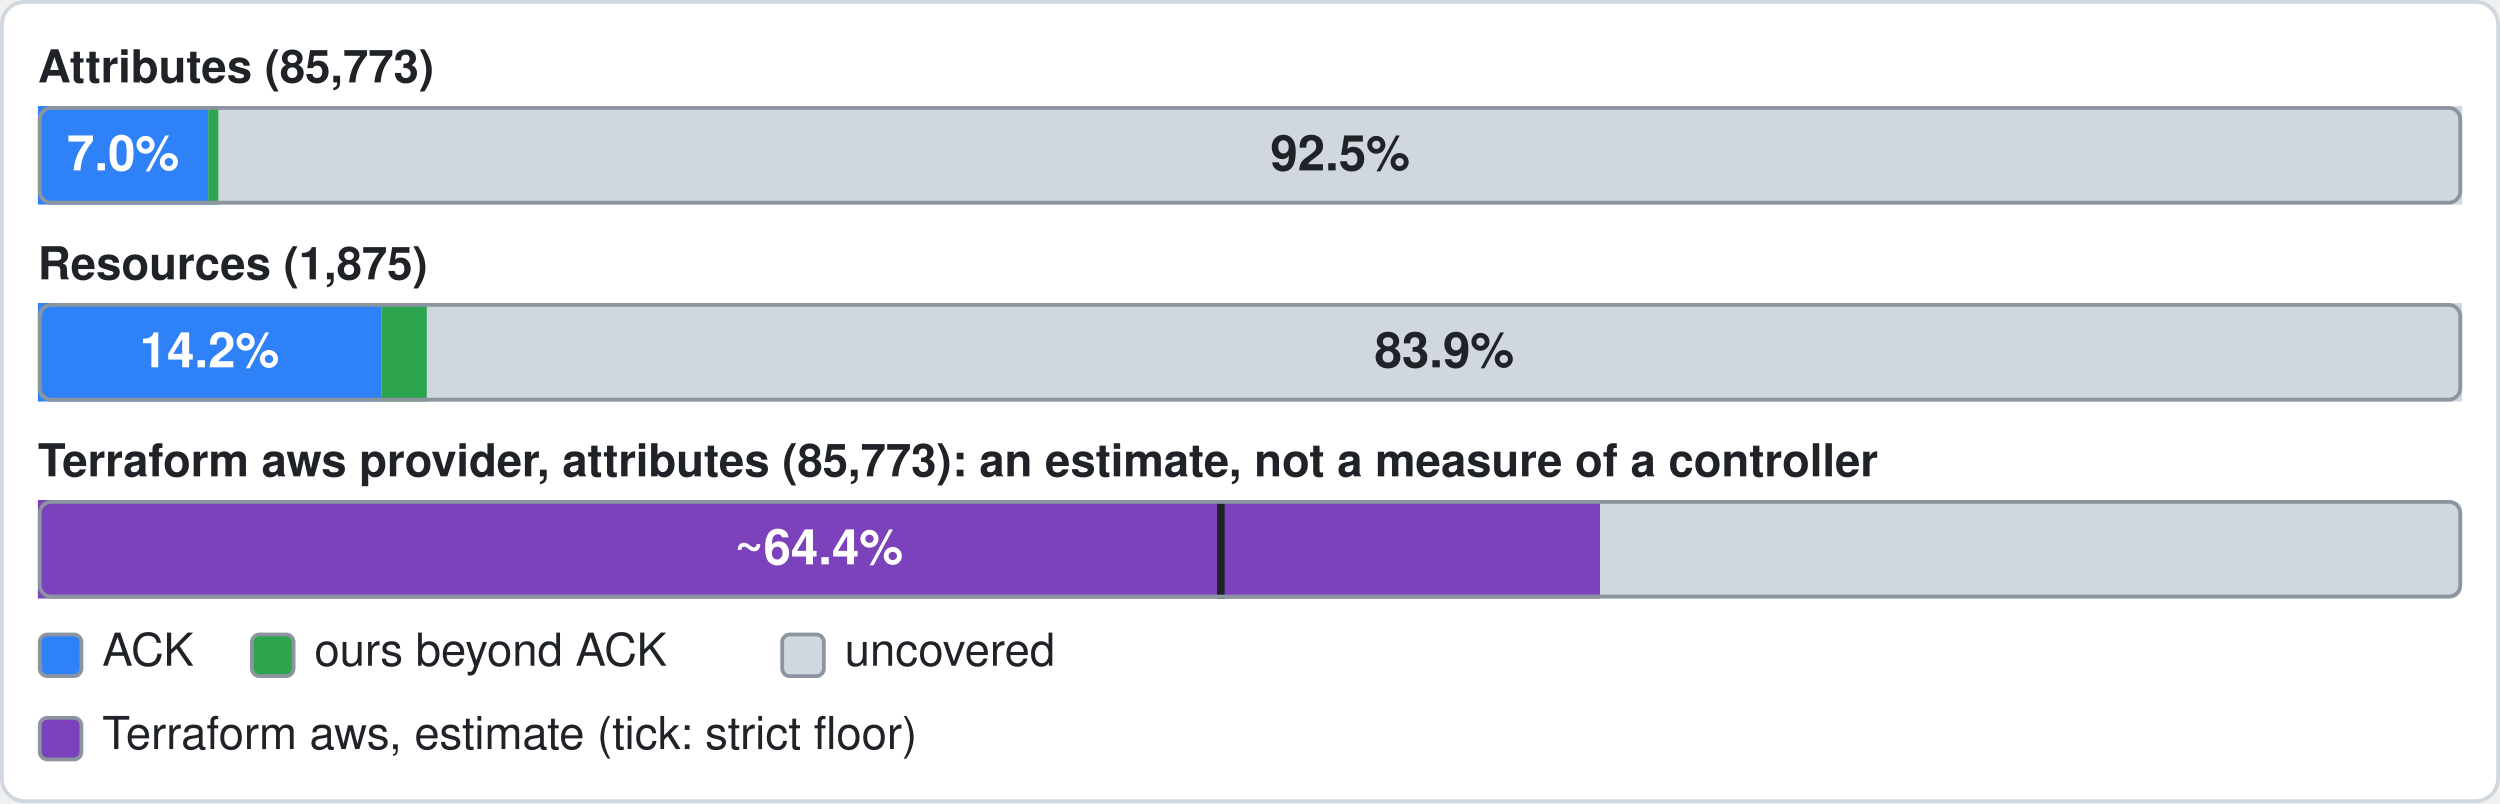
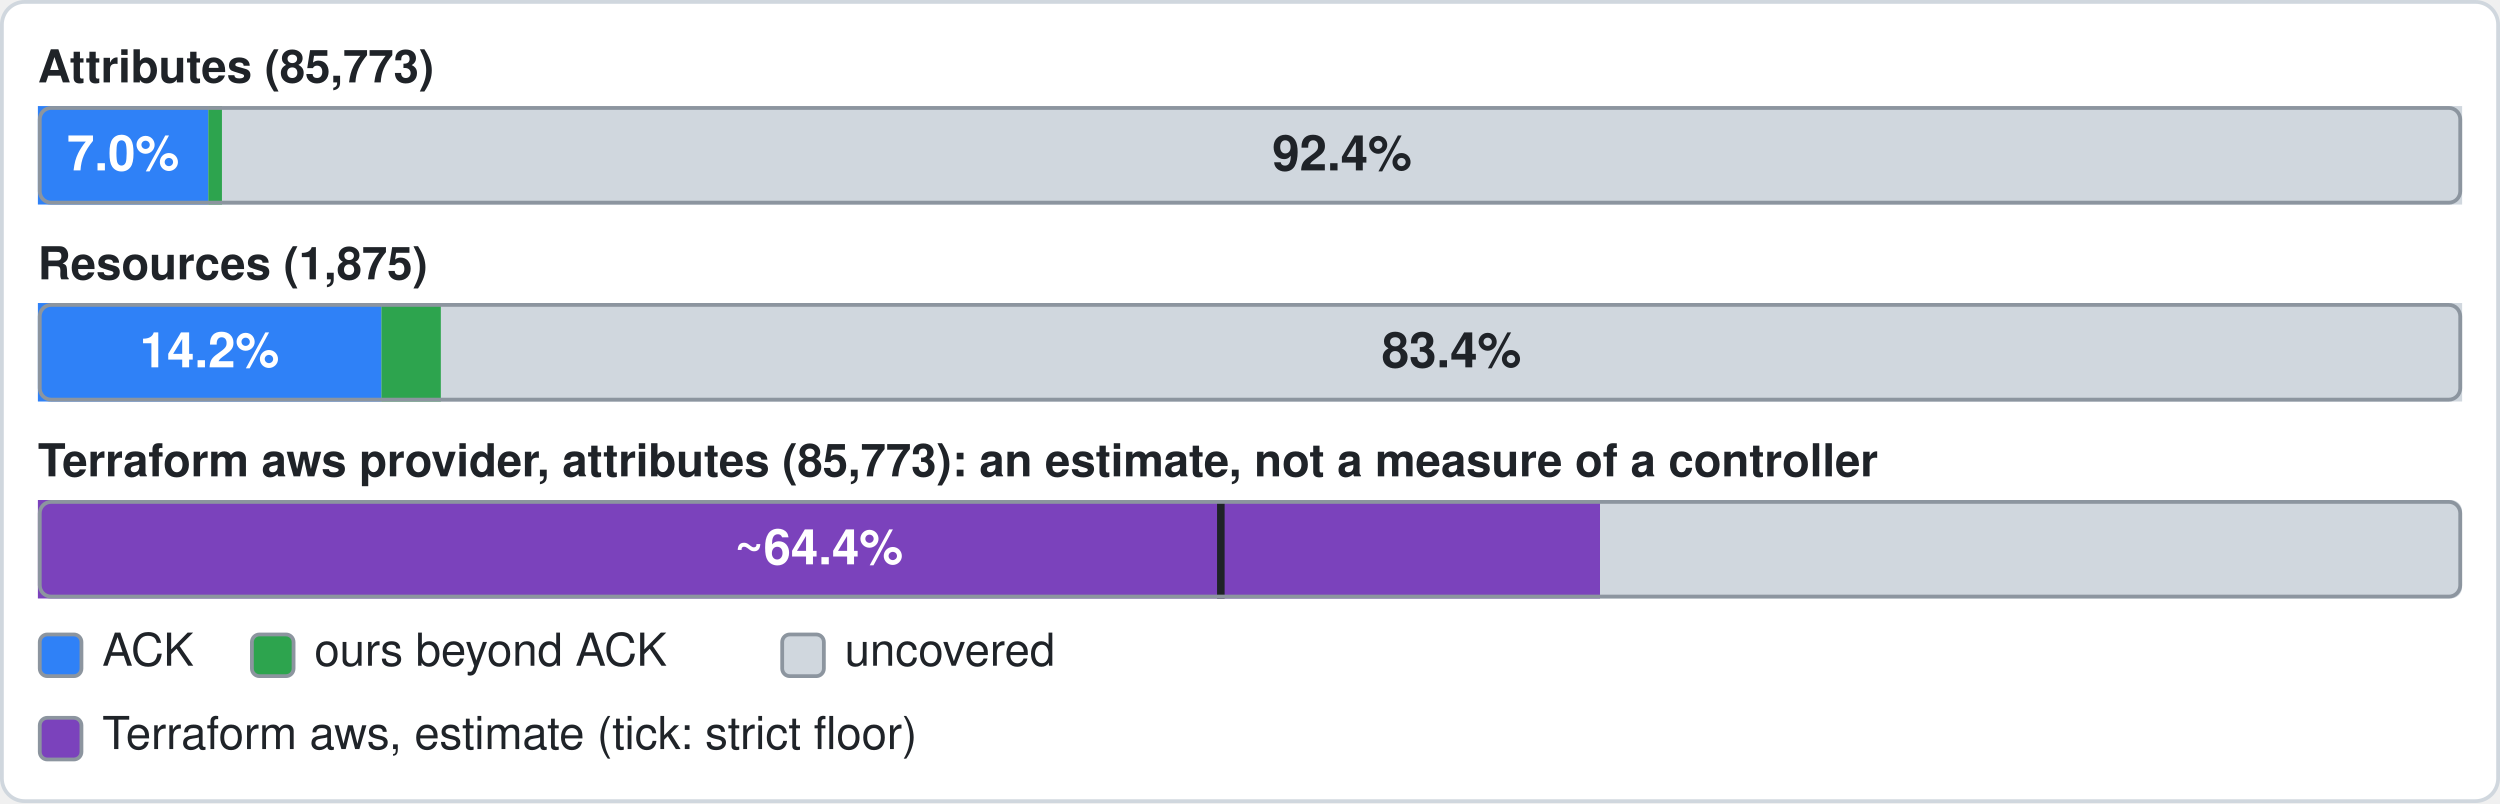
- <svg xmlns="http://www.w3.org/2000/svg" width="660" height="212" viewBox="0 0 660 212" role="img" aria-label="All services: official 7.0%, ours beyond official 0.4%, uncovered 92.5% of 85773 attributes; Terraform aws provider (estimate): 64.4% of 85773 attributes, at least 48.8%; resources: official 14.2%, ours beyond official 1.9%, uncovered 83.9% of 1875">
+ <svg xmlns="http://www.w3.org/2000/svg" width="660" height="212" viewBox="0 0 660 212" role="img" aria-label="All services: official 7.0%, ours beyond official 0.6%, uncovered 92.4% of 85773 attributes; Terraform aws provider (estimate): 64.4% of 85773 attributes, at least 48.8%; resources: official 14.2%, ours beyond official 2.5%, uncovered 83.4% of 1875">
  <rect x="0.5" y="0.5" width="659" height="211" rx="6" fill="#ffffff" stroke="#d0d7de" />
  <text x="10" y="19" font-family="-apple-system,BlinkMacSystemFont,'Segoe UI',Helvetica,Arial,sans-serif" font-size="12" font-weight="600" fill="#1f2328" dominant-baseline="central">Attributes (85,773)</text>
  <rect x="10" y="28" width="640" height="26" rx="3" fill="#d0d7de" />
  <rect x="10" y="28" width="45" height="26" fill="#2f81f7" />
  <text x="32.5" y="42" font-family="-apple-system,BlinkMacSystemFont,'Segoe UI',Helvetica,Arial,sans-serif" font-size="13" font-weight="600" fill="#ffffff" text-anchor="middle" dominant-baseline="central">7.0%</text>
-   <rect x="55" y="28" width="2.7" height="26" fill="#2da44e" />
-   <rect x="57.7" y="28" width="592.3" height="26" fill="#d0d7de" />
-   <text x="353.8" y="42" font-family="-apple-system,BlinkMacSystemFont,'Segoe UI',Helvetica,Arial,sans-serif" font-size="13" font-weight="600" fill="#1f2328" text-anchor="middle" dominant-baseline="central">92.5%</text>
+   <rect x="55" y="28" width="3.6" height="26" fill="#2da44e" />
+   <rect x="58.6" y="28" width="591.4" height="26" fill="#d0d7de" />
+   <text x="354.3" y="42" font-family="-apple-system,BlinkMacSystemFont,'Segoe UI',Helvetica,Arial,sans-serif" font-size="13" font-weight="600" fill="#1f2328" text-anchor="middle" dominant-baseline="central">92.4%</text>
  <rect x="10.5" y="28.5" width="639" height="25" rx="3" fill="none" stroke="#8c959f" />
  <text x="10" y="71" font-family="-apple-system,BlinkMacSystemFont,'Segoe UI',Helvetica,Arial,sans-serif" font-size="12" font-weight="600" fill="#1f2328" dominant-baseline="central">Resources (1,875)</text>
  <rect x="10" y="80" width="640" height="26" rx="3" fill="#d0d7de" />
  <rect x="10" y="80" width="90.7" height="26" fill="#2f81f7" />
  <text x="55.3" y="94" font-family="-apple-system,BlinkMacSystemFont,'Segoe UI',Helvetica,Arial,sans-serif" font-size="13" font-weight="600" fill="#ffffff" text-anchor="middle" dominant-baseline="central">14.2%</text>
-   <rect x="100.7" y="80" width="12" height="26" fill="#2da44e" />
-   <rect x="112.7" y="80" width="537.3" height="26" fill="#d0d7de" />
-   <text x="381.3" y="94" font-family="-apple-system,BlinkMacSystemFont,'Segoe UI',Helvetica,Arial,sans-serif" font-size="13" font-weight="600" fill="#1f2328" text-anchor="middle" dominant-baseline="central">83.9%</text>
+   <rect x="100.7" y="80" width="15.7" height="26" fill="#2da44e" />
+   <rect x="116.4" y="80" width="533.6" height="26" fill="#d0d7de" />
+   <text x="383.2" y="94" font-family="-apple-system,BlinkMacSystemFont,'Segoe UI',Helvetica,Arial,sans-serif" font-size="13" font-weight="600" fill="#1f2328" text-anchor="middle" dominant-baseline="central">83.4%</text>
  <rect x="10.5" y="80.5" width="639" height="25" rx="3" fill="none" stroke="#8c959f" />
  <text x="10" y="123" font-family="-apple-system,BlinkMacSystemFont,'Segoe UI',Helvetica,Arial,sans-serif" font-size="12" font-weight="600" fill="#1f2328" dominant-baseline="central">Terraform aws provider, attributes (85,773): an estimate, not a measure of a controller</text>
  <rect x="10" y="132" width="640" height="26" rx="3" fill="#d0d7de" />
  <rect x="10" y="132" width="412.4" height="26" fill="#7b42bc" />
  <rect x="321.3" y="132" width="2" height="26" fill="#1f2328" />
  <text x="216.2" y="146" font-family="-apple-system,BlinkMacSystemFont,'Segoe UI',Helvetica,Arial,sans-serif" font-size="13" font-weight="600" fill="#ffffff" text-anchor="middle" dominant-baseline="central">~64.4%</text>
  <rect x="10.5" y="132.5" width="639" height="25" rx="3" fill="none" stroke="#8c959f" />
  <rect x="10.5" y="167.5" width="11" height="11" rx="2" fill="#2f81f7" stroke="#8c959f" />
  <text x="27" y="173" font-family="-apple-system,BlinkMacSystemFont,'Segoe UI',Helvetica,Arial,sans-serif" font-size="12" fill="#1f2328" dominant-baseline="central">ACK</text>
  <rect x="66.5" y="167.5" width="11" height="11" rx="2" fill="#2da44e" stroke="#8c959f" />
  <text x="83" y="173" font-family="-apple-system,BlinkMacSystemFont,'Segoe UI',Helvetica,Arial,sans-serif" font-size="12" fill="#1f2328" dominant-baseline="central">ours beyond ACK</text>
  <rect x="206.5" y="167.5" width="11" height="11" rx="2" fill="#d0d7de" stroke="#8c959f" />
  <text x="223" y="173" font-family="-apple-system,BlinkMacSystemFont,'Segoe UI',Helvetica,Arial,sans-serif" font-size="12" fill="#1f2328" dominant-baseline="central">uncovered</text>
  <rect x="10.5" y="189.5" width="11" height="11" rx="2" fill="#7b42bc" stroke="#8c959f" />
  <text x="27" y="195" font-family="-apple-system,BlinkMacSystemFont,'Segoe UI',Helvetica,Arial,sans-serif" font-size="12" fill="#1f2328" dominant-baseline="central">Terraform aws, estimate (tick: strict floor)</text>
</svg>
